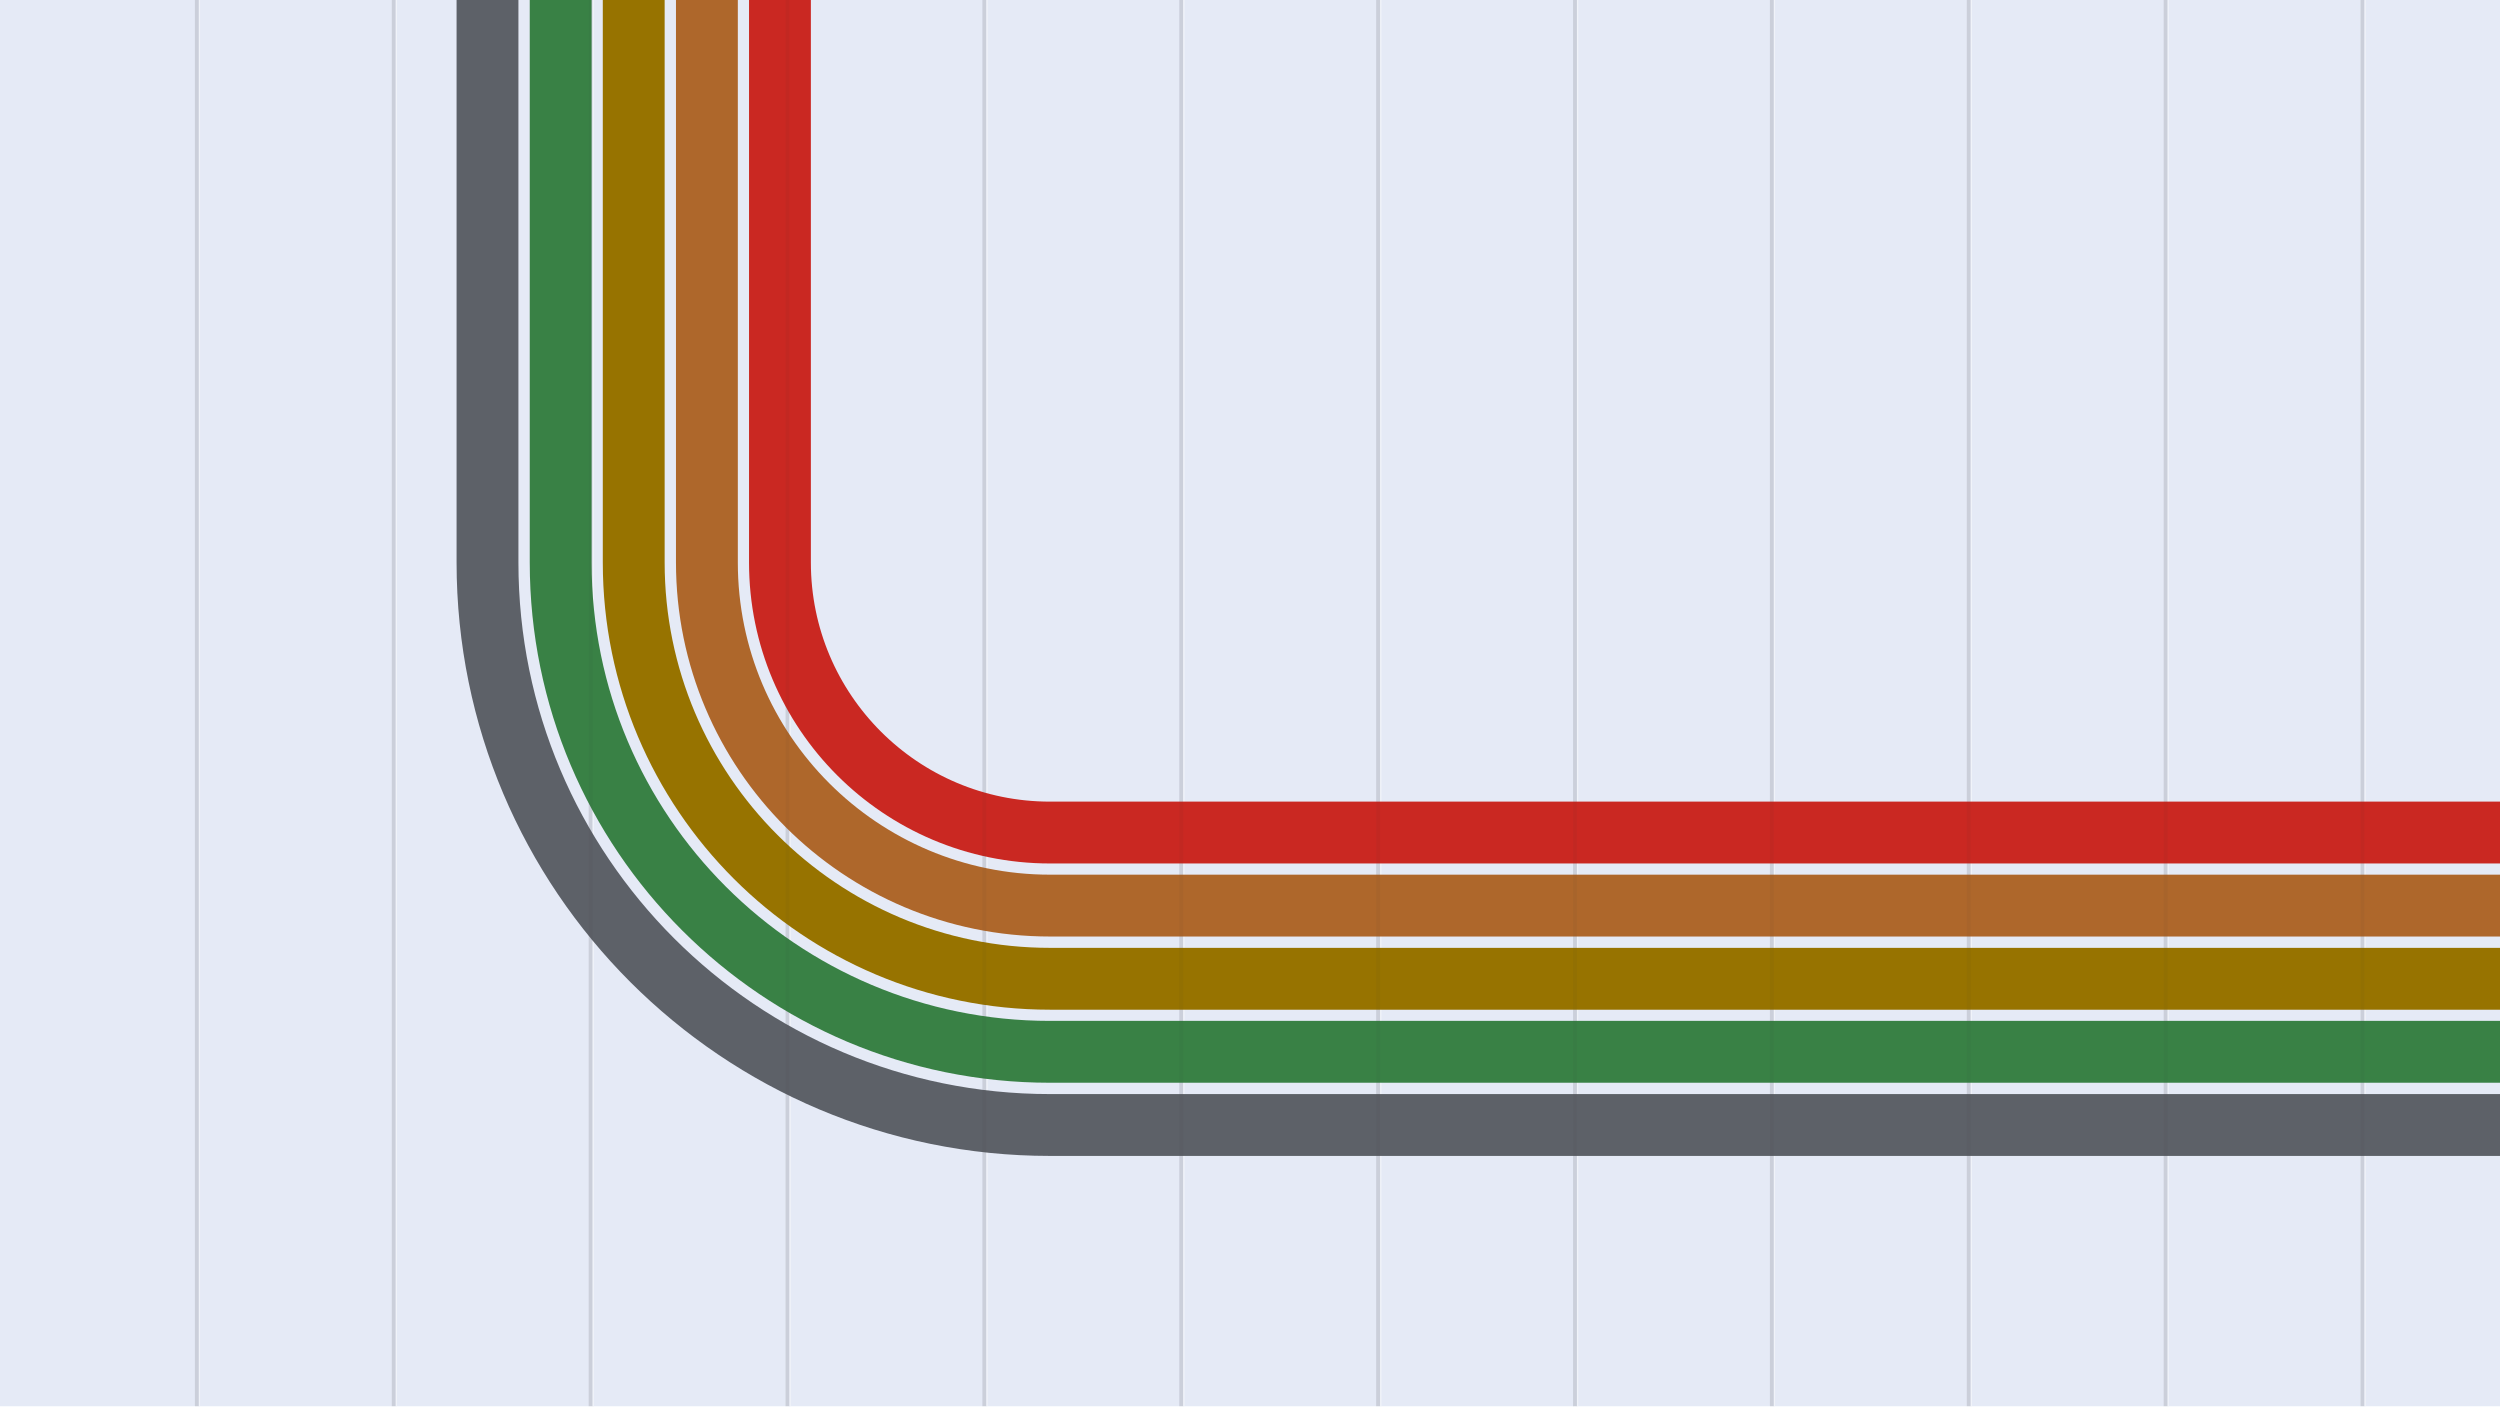
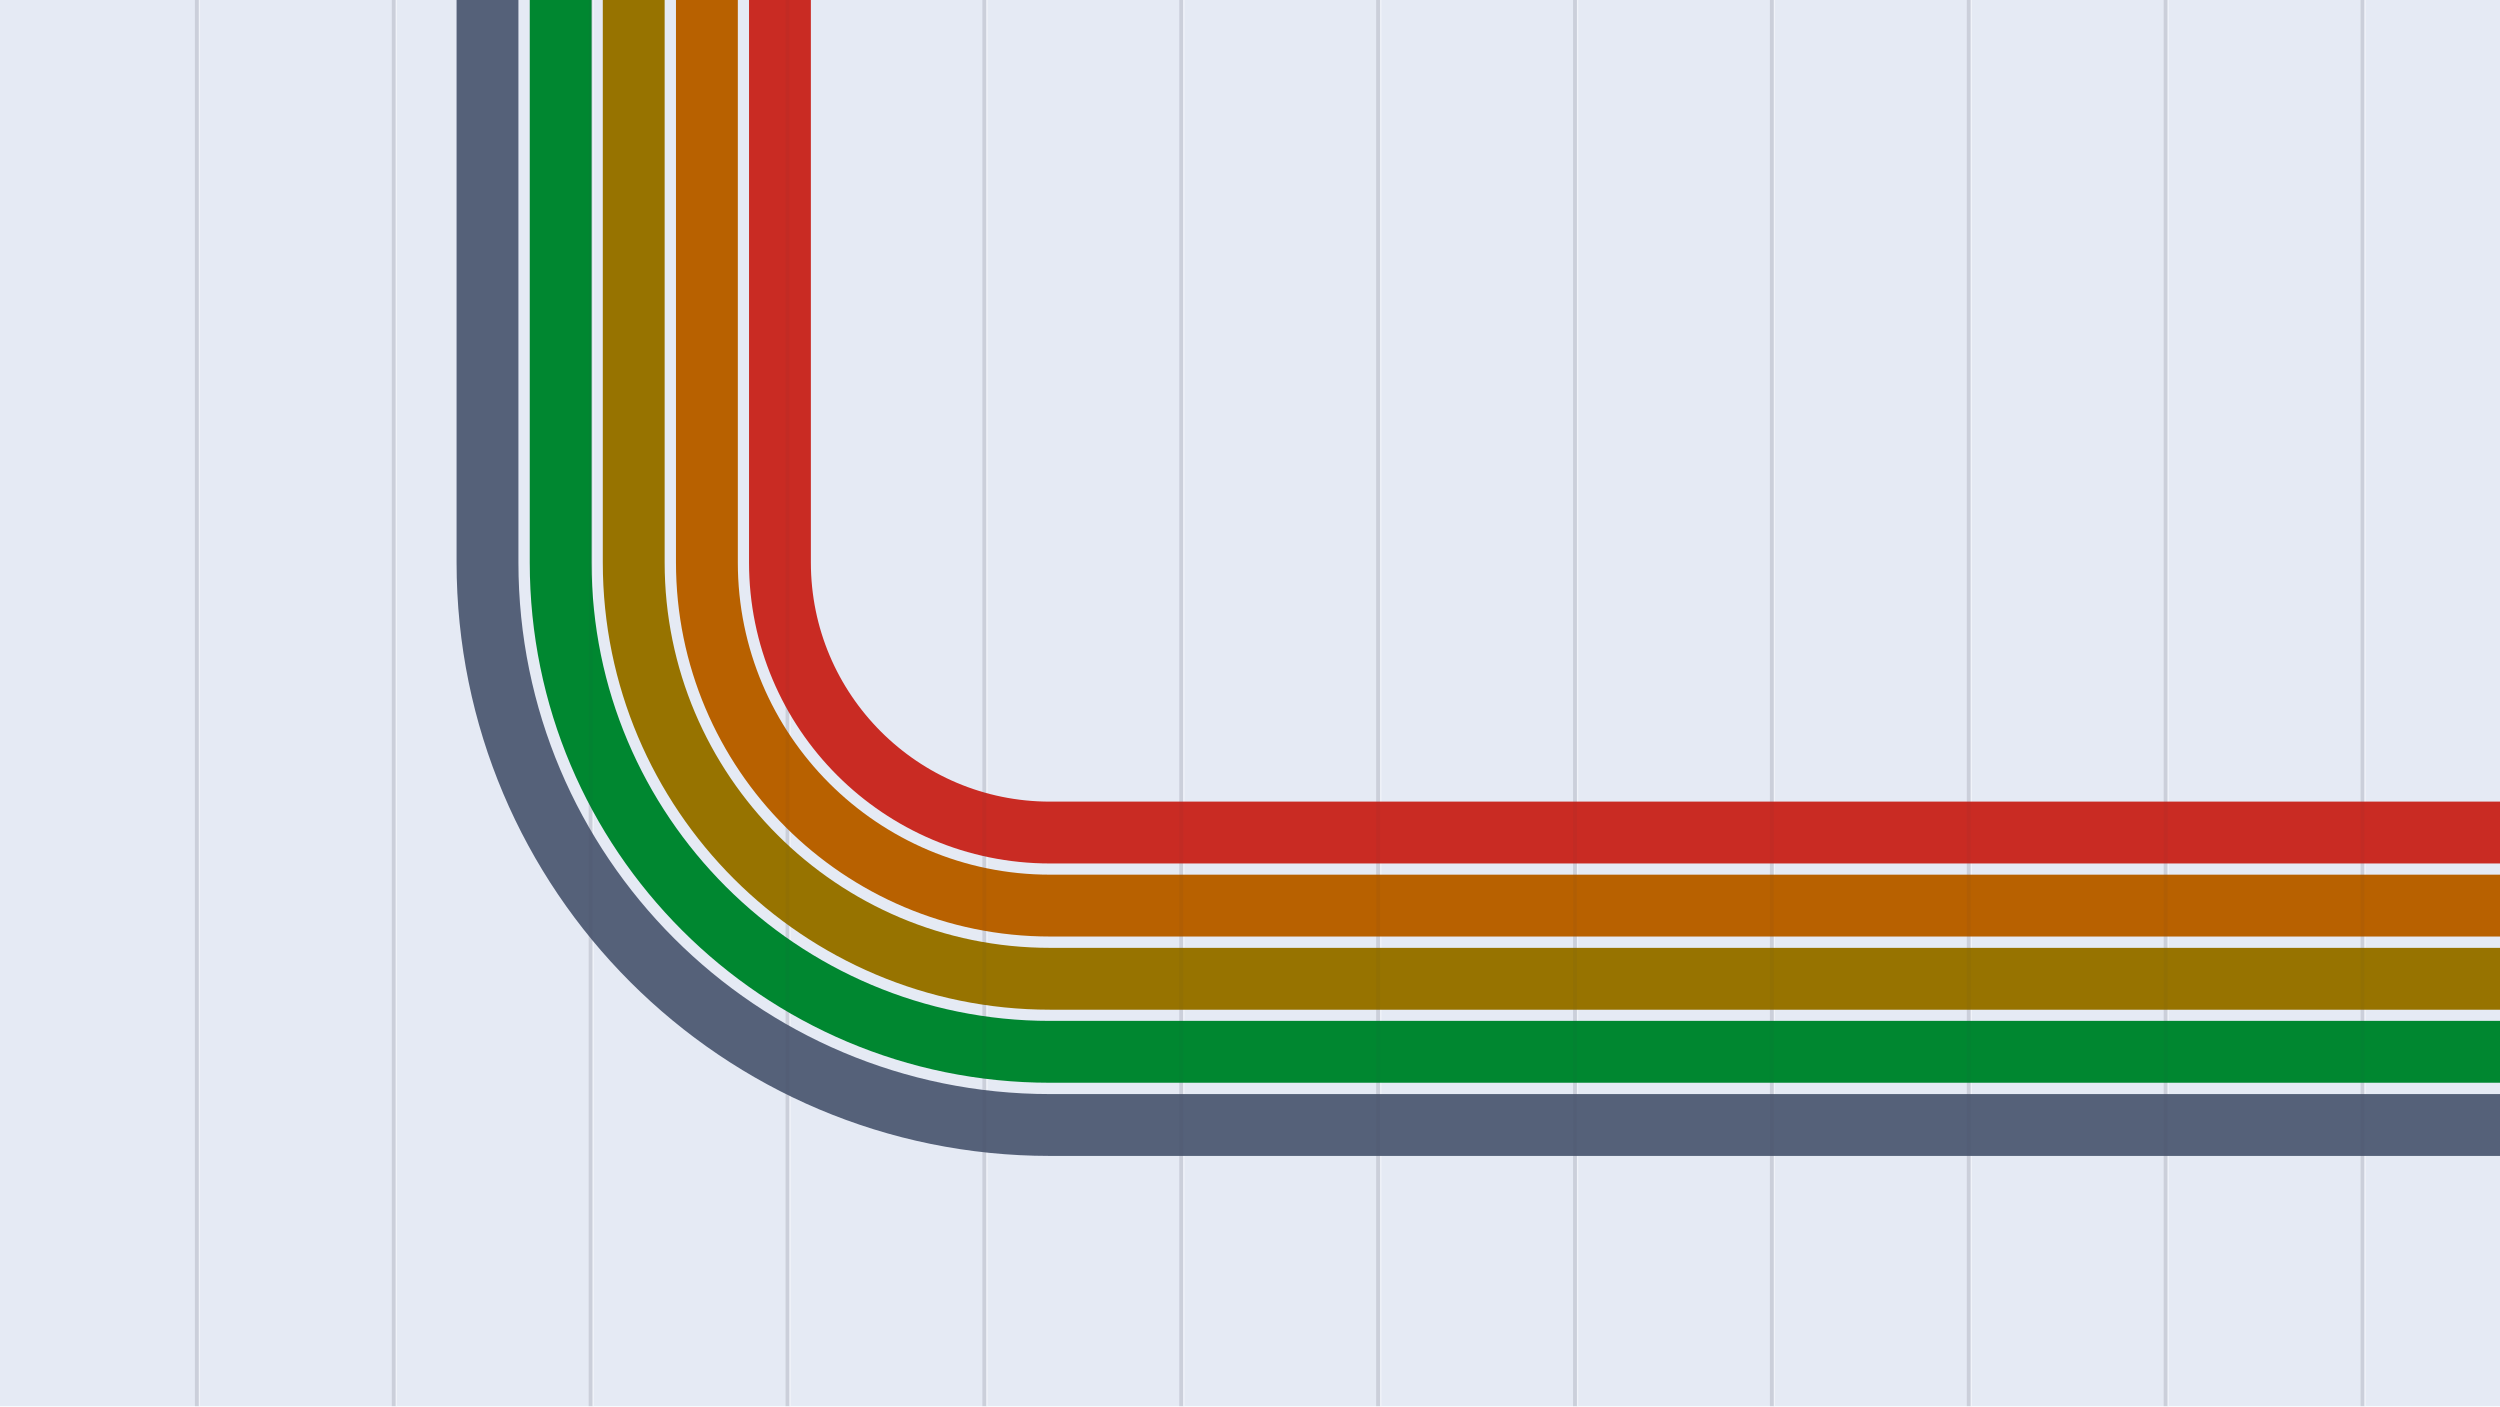
<svg xmlns="http://www.w3.org/2000/svg" viewBox="0 0 1920 1080" width="5120" height="2880">
-   <rect x="0" y="0" width="1920" height="1080" fill="#E5EAF6" />
-   <rect x="149.7" y="0" width="3" height="1080" fill="#2F3033" fill-opacity="0.1" />
+   <rect x="0" y="0" width="1920" height="1080" fill="#E5EAF4" />
+   <rect x="149.7" y="0" width="3" height="1080" fill="#293040" fill-opacity="0.1" />
  <rect x="152.7" y="0" width="1" height="1080" fill="#F2F4FA" fill-opacity="0.9" />
-   <rect x="300.9" y="0" width="3" height="1080" fill="#2F3033" fill-opacity="0.1" />
+   <rect x="300.9" y="0" width="3" height="1080" fill="#293040" fill-opacity="0.1" />
  <rect x="303.9" y="0" width="1" height="1080" fill="#F2F4FA" fill-opacity="0.9" />
-   <rect x="452.1" y="0" width="3" height="1080" fill="#2F3033" fill-opacity="0.1" />
+   <rect x="452.1" y="0" width="3" height="1080" fill="#293040" fill-opacity="0.1" />
  <rect x="455.1" y="0" width="1" height="1080" fill="#F2F4FA" fill-opacity="0.9" />
-   <rect x="603.3" y="0" width="3" height="1080" fill="#2F3033" fill-opacity="0.1" />
+   <rect x="603.3" y="0" width="3" height="1080" fill="#293040" fill-opacity="0.1" />
  <rect x="606.3" y="0" width="1" height="1080" fill="#F2F4FA" fill-opacity="0.9" />
-   <rect x="754.5" y="0" width="3" height="1080" fill="#2F3033" fill-opacity="0.1" />
+   <rect x="754.5" y="0" width="3" height="1080" fill="#293040" fill-opacity="0.1" />
  <rect x="757.5" y="0" width="1" height="1080" fill="#F2F4FA" fill-opacity="0.9" />
-   <rect x="905.7" y="0" width="3" height="1080" fill="#2F3033" fill-opacity="0.1" />
+   <rect x="905.7" y="0" width="3" height="1080" fill="#293040" fill-opacity="0.1" />
  <rect x="908.7" y="0" width="1" height="1080" fill="#F2F4FA" fill-opacity="0.9" />
-   <rect x="1056.9" y="0" width="3" height="1080" fill="#2F3033" fill-opacity="0.1" />
+   <rect x="1056.9" y="0" width="3" height="1080" fill="#293040" fill-opacity="0.1" />
  <rect x="1059.9" y="0" width="1" height="1080" fill="#F2F4FA" fill-opacity="0.9" />
-   <rect x="1208.1" y="0" width="3" height="1080" fill="#2F3033" fill-opacity="0.1" />
+   <rect x="1208.1" y="0" width="3" height="1080" fill="#293040" fill-opacity="0.1" />
  <rect x="1211.1" y="0" width="1" height="1080" fill="#F2F4FA" fill-opacity="0.9" />
-   <rect x="1359.3" y="0" width="3" height="1080" fill="#2F3033" fill-opacity="0.1" />
+   <rect x="1359.3" y="0" width="3" height="1080" fill="#293040" fill-opacity="0.1" />
  <rect x="1362.3" y="0" width="1" height="1080" fill="#F2F4FA" fill-opacity="0.9" />
-   <rect x="1510.5" y="0" width="3" height="1080" fill="#2F3033" fill-opacity="0.1" />
+   <rect x="1510.5" y="0" width="3" height="1080" fill="#293040" fill-opacity="0.1" />
  <rect x="1513.5" y="0" width="1" height="1080" fill="#F2F4FA" fill-opacity="0.9" />
-   <rect x="1661.7" y="0" width="3" height="1080" fill="#2F3033" fill-opacity="0.1" />
+   <rect x="1661.7" y="0" width="3" height="1080" fill="#293040" fill-opacity="0.1" />
  <rect x="1664.7" y="0" width="1" height="1080" fill="#F2F4FA" fill-opacity="0.9" />
-   <rect x="1812.9" y="0" width="3" height="1080" fill="#2F3033" fill-opacity="0.1" />
+   <rect x="1812.9" y="0" width="3" height="1080" fill="#293040" fill-opacity="0.1" />
  <rect x="1815.9" y="0" width="1" height="1080" fill="#F2F4FA" fill-opacity="0.9" />
-   <path d="M 599 -10 V 432 A 207.4 207.4 0 0 0 806.4 639.4 H 1930" fill="none" stroke="#CA2822" stroke-width="47.5" />
-   <path d="M 542.9 -10 V 432 A 263.5 263.5 0 0 0 806.4 695.5 H 1930" fill="none" stroke="#AE672B" stroke-width="47.5" />
+   <path d="M 599 -10 V 432 A 207.4 207.4 0 0 0 806.4 639.4 H 1930" fill="none" stroke="#C92B23" stroke-width="47.5" />
+   <path d="M 542.9 -10 V 432 A 263.5 263.5 0 0 0 806.4 695.5 H 1930" fill="none" stroke="#B86100" stroke-width="47.5" />
  <path d="M 486.7 -10 V 432 A 319.7 319.7 0 0 0 806.4 751.7 H 1930" fill="none" stroke="#977300" stroke-width="47.5" />
-   <path d="M 430.6 -10 V 432 A 375.8 375.8 0 0 0 806.4 807.8 H 1930" fill="none" stroke="#398145" stroke-width="47.5" />
-   <path d="M 374.4 -10 V 432 A 432 432 0 0 0 806.4 864 H 1930" fill="none" stroke="#5D6168" stroke-width="47.5" />
-   <rect x="149.7" y="0" width="3" height="1080" fill="#2F3033" fill-opacity="0.05" />
-   <rect x="300.9" y="0" width="3" height="1080" fill="#2F3033" fill-opacity="0.05" />
-   <rect x="452.1" y="0" width="3" height="1080" fill="#2F3033" fill-opacity="0.05" />
-   <rect x="603.3" y="0" width="3" height="1080" fill="#2F3033" fill-opacity="0.05" />
-   <rect x="754.5" y="0" width="3" height="1080" fill="#2F3033" fill-opacity="0.05" />
-   <rect x="905.7" y="0" width="3" height="1080" fill="#2F3033" fill-opacity="0.05" />
-   <rect x="1056.9" y="0" width="3" height="1080" fill="#2F3033" fill-opacity="0.05" />
-   <rect x="1208.1" y="0" width="3" height="1080" fill="#2F3033" fill-opacity="0.05" />
-   <rect x="1359.3" y="0" width="3" height="1080" fill="#2F3033" fill-opacity="0.05" />
-   <rect x="1510.5" y="0" width="3" height="1080" fill="#2F3033" fill-opacity="0.05" />
-   <rect x="1661.7" y="0" width="3" height="1080" fill="#2F3033" fill-opacity="0.05" />
-   <rect x="1812.9" y="0" width="3" height="1080" fill="#2F3033" fill-opacity="0.05" />
+   <path d="M 430.6 -10 V 432 A 375.8 375.8 0 0 0 806.4 807.8 H 1930" fill="none" stroke="#008730" stroke-width="47.5" />
+   <path d="M 374.4 -10 V 432 A 432 432 0 0 0 806.4 864 H 1930" fill="none" stroke="#556179" stroke-width="47.5" />
+   <rect x="149.7" y="0" width="3" height="1080" fill="#293040" fill-opacity="0.05" />
+   <rect x="300.9" y="0" width="3" height="1080" fill="#293040" fill-opacity="0.05" />
+   <rect x="452.1" y="0" width="3" height="1080" fill="#293040" fill-opacity="0.05" />
+   <rect x="603.3" y="0" width="3" height="1080" fill="#293040" fill-opacity="0.05" />
+   <rect x="754.5" y="0" width="3" height="1080" fill="#293040" fill-opacity="0.05" />
+   <rect x="905.7" y="0" width="3" height="1080" fill="#293040" fill-opacity="0.05" />
+   <rect x="1056.9" y="0" width="3" height="1080" fill="#293040" fill-opacity="0.05" />
+   <rect x="1208.1" y="0" width="3" height="1080" fill="#293040" fill-opacity="0.05" />
+   <rect x="1359.3" y="0" width="3" height="1080" fill="#293040" fill-opacity="0.05" />
+   <rect x="1510.5" y="0" width="3" height="1080" fill="#293040" fill-opacity="0.05" />
+   <rect x="1661.7" y="0" width="3" height="1080" fill="#293040" fill-opacity="0.05" />
+   <rect x="1812.9" y="0" width="3" height="1080" fill="#293040" fill-opacity="0.05" />
</svg>
